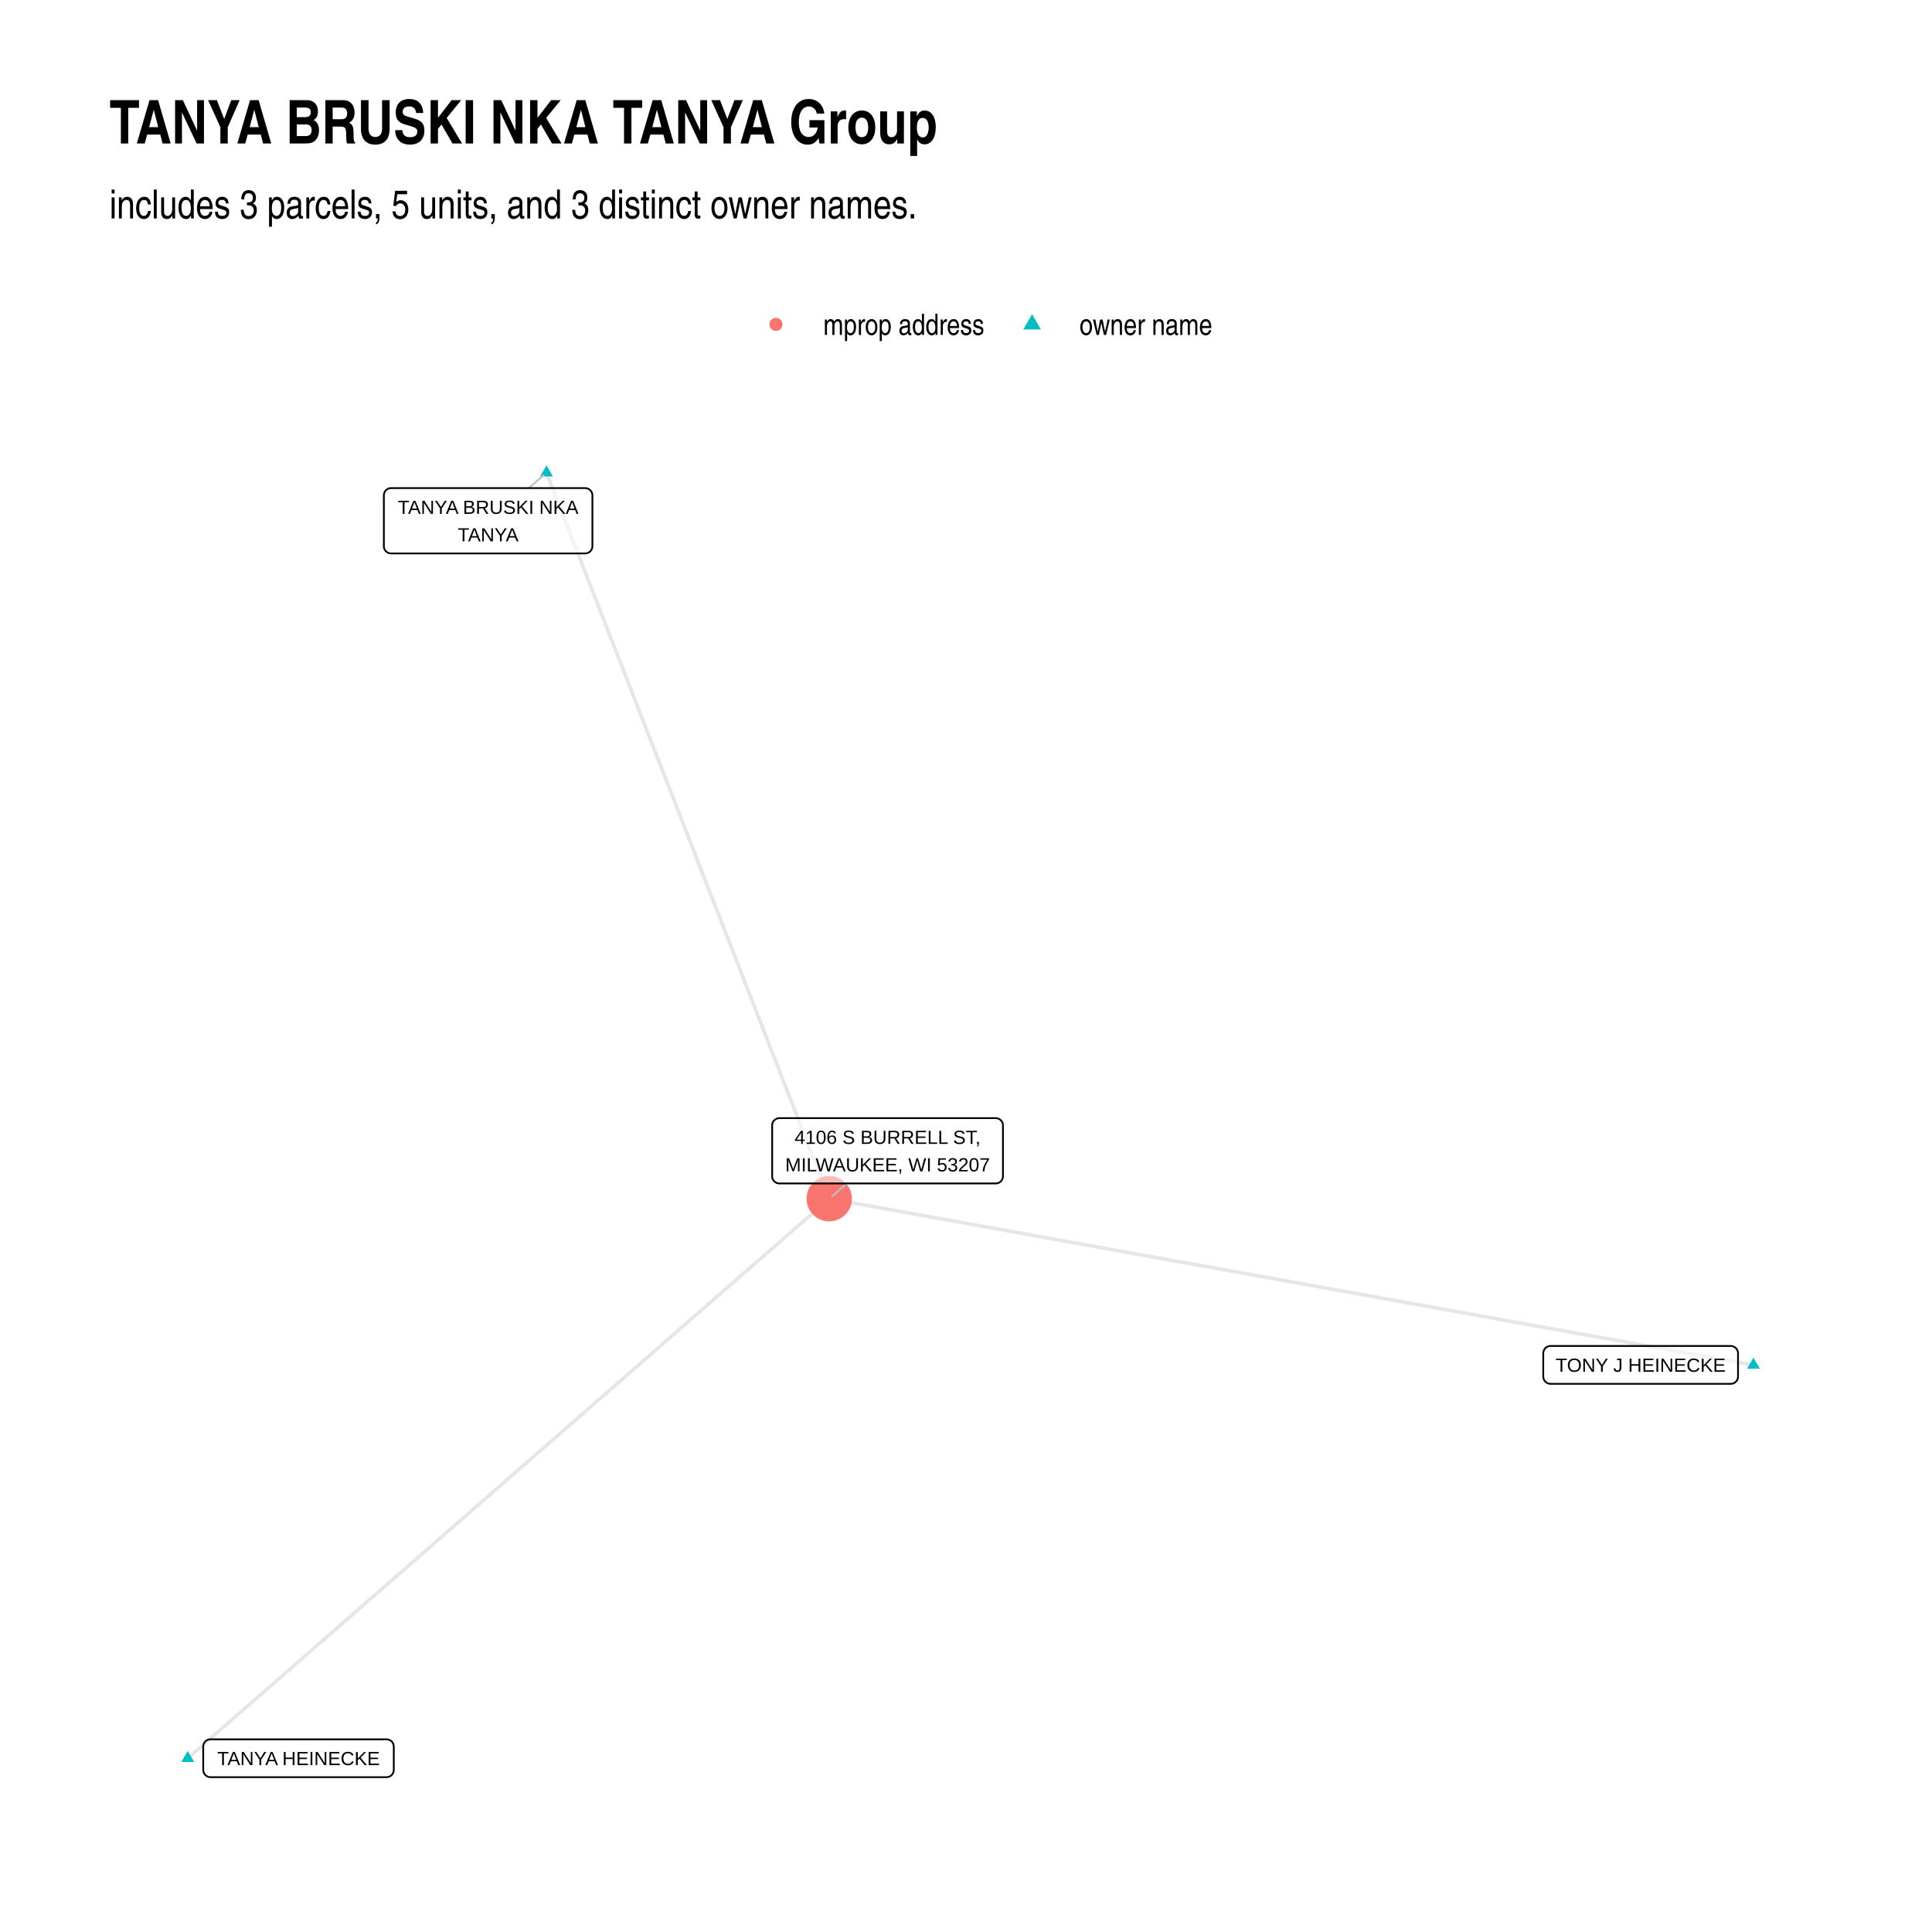
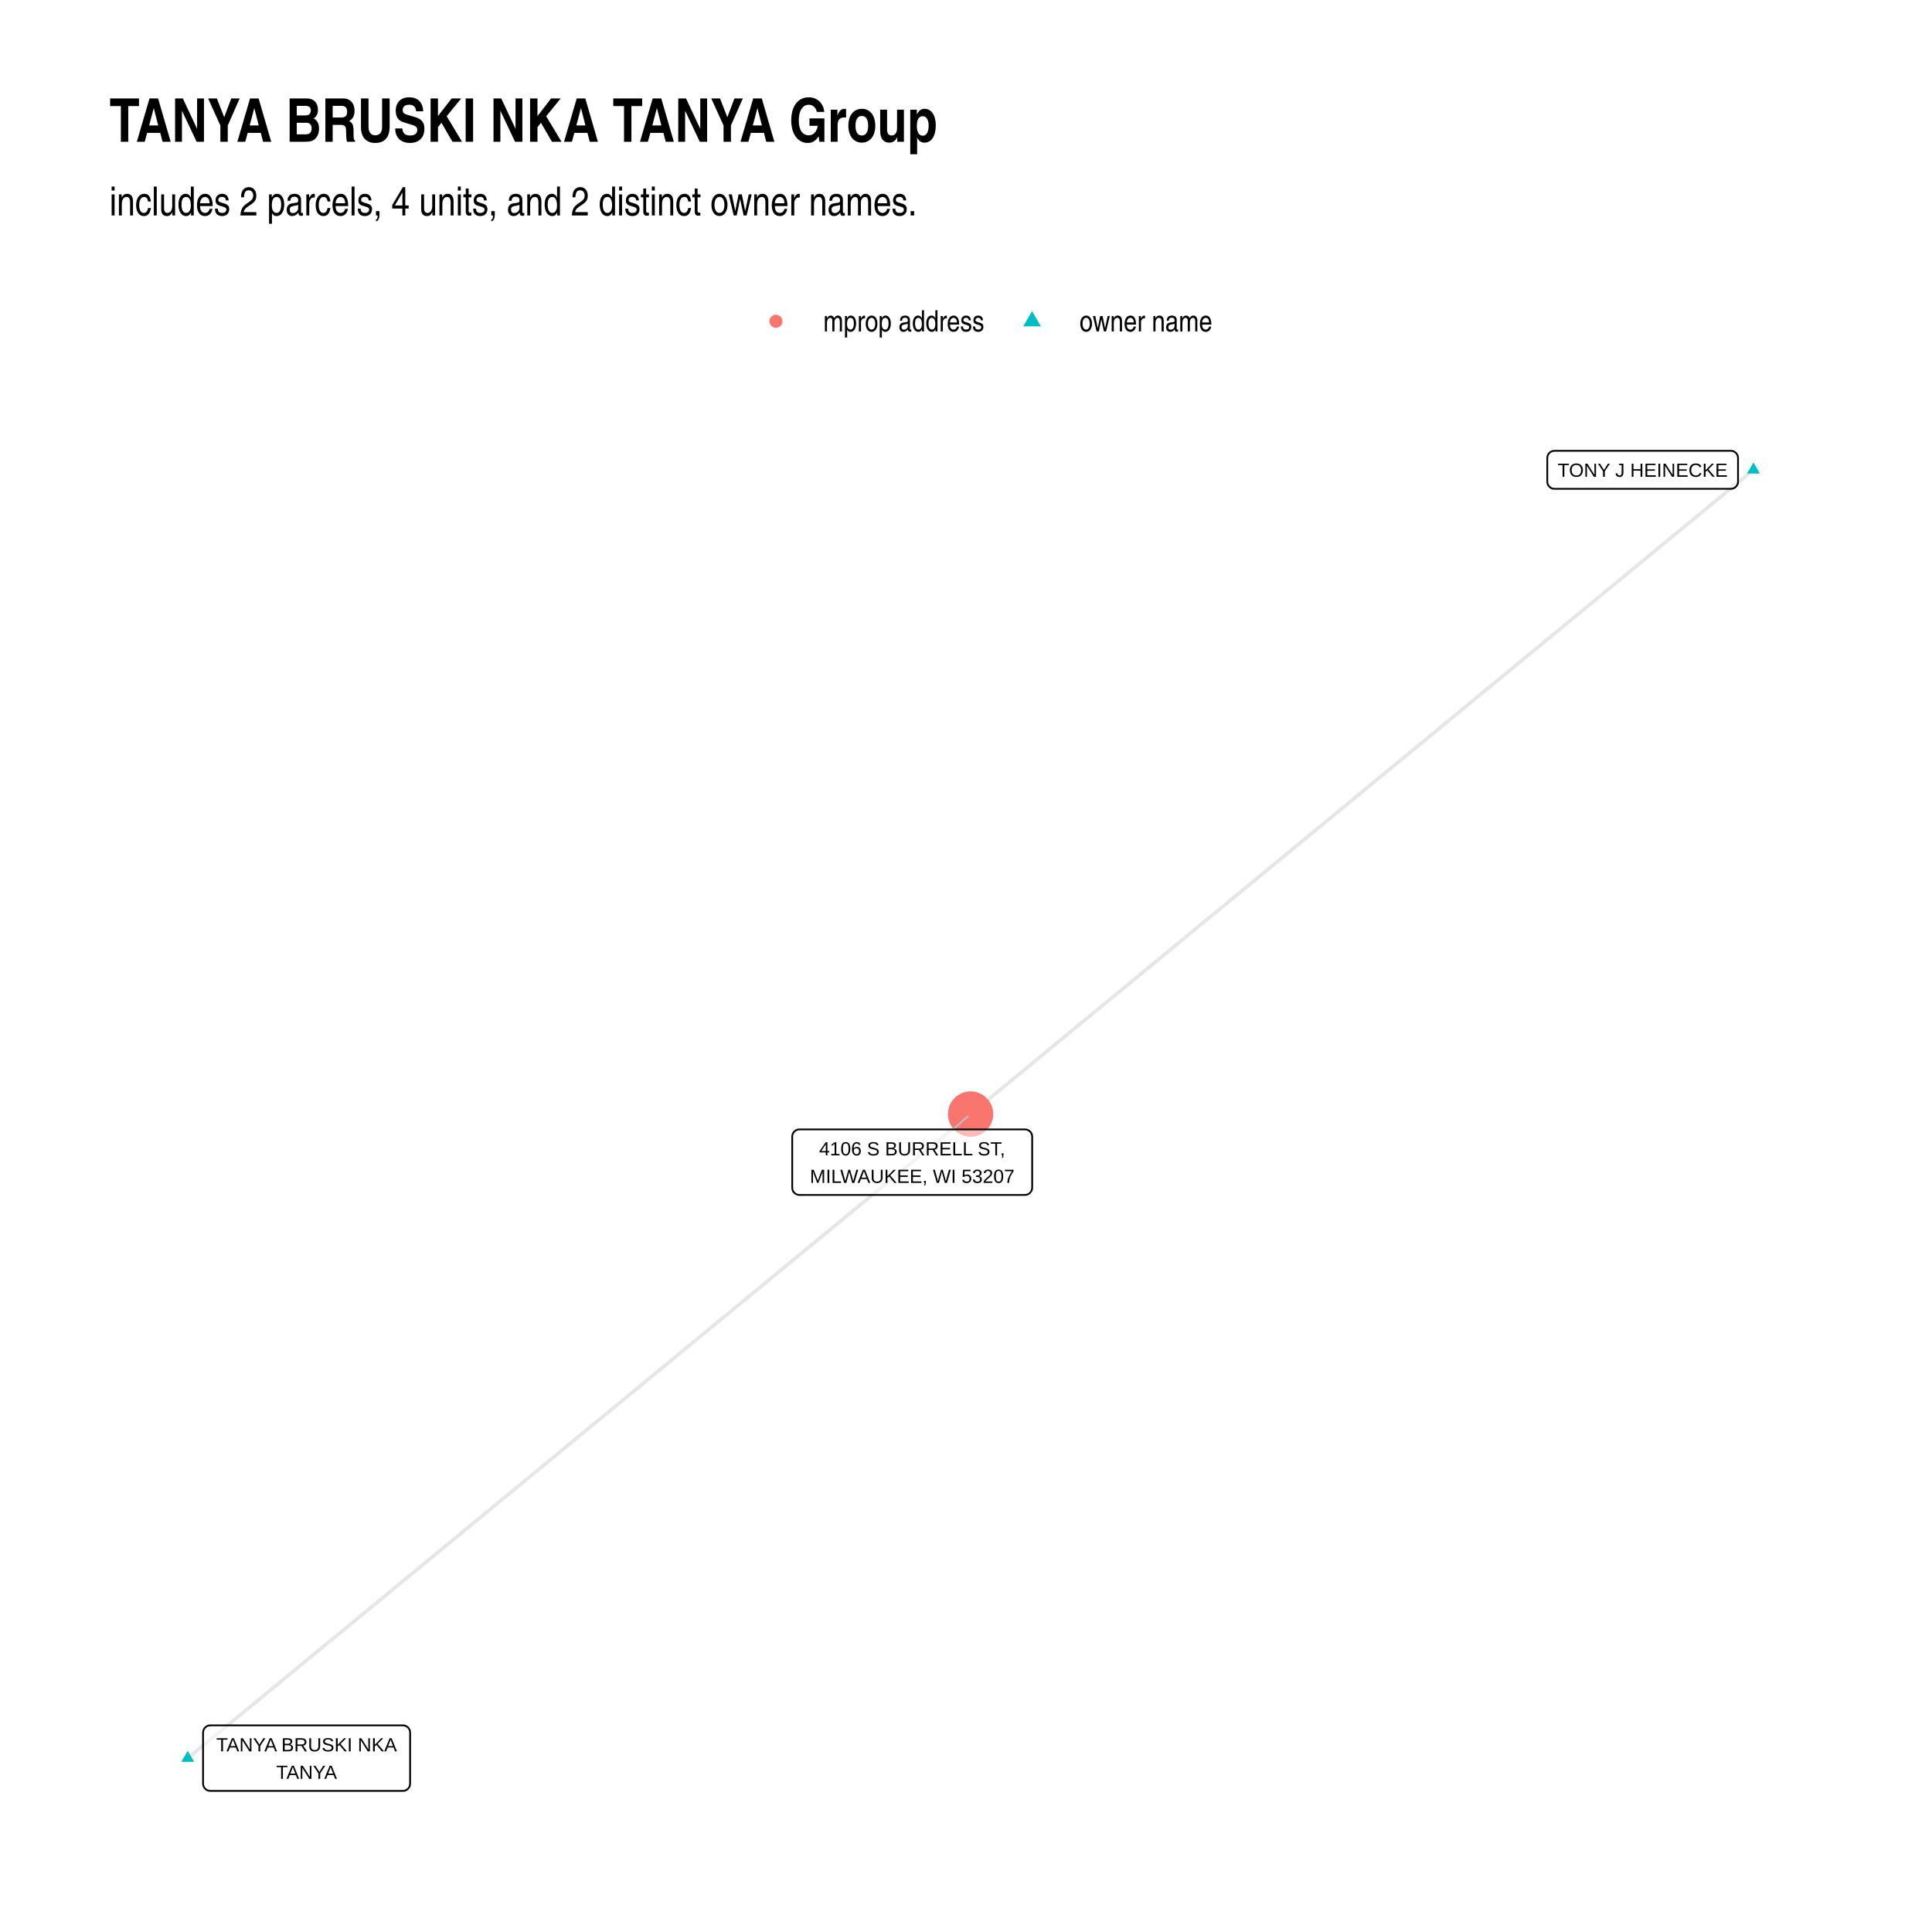
<svg xmlns="http://www.w3.org/2000/svg" class="svglite" width="576.00pt" height="576.00pt" viewBox="0 0 576.00 576.00">
  <defs>
    <style type="text/css">
    .svglite line, .svglite polyline, .svglite polygon, .svglite path, .svglite rect, .svglite circle {
      fill: none;
      stroke: #000000;
      stroke-linecap: round;
      stroke-linejoin: round;
      stroke-miterlimit: 10.00;
    }
    .svglite text {
      white-space: pre;
    }
  </style>
  </defs>
  <rect width="100%" height="100%" style="stroke: none; fill: #FFFFFF;" />
  <defs>
    <clipPath id="cpMC4wMHw1NzYuMDB8MC4wMHw1NzYuMDA=">
      <rect x="0.00" y="0.00" width="576.00" height="576.00" />
    </clipPath>
  </defs>
  <g clip-path="url(#cpMC4wMHw1NzYuMDB8MC4wMHw1NzYuMDA=)">
    <rect x="0.00" y="0.00" width="576.00" height="576.00" style="stroke-width: 1.07; stroke: none; fill: #FFFFFF;" />
  </g>
  <defs>
-     <clipPath id="cpMzIuNjN8NTQ2LjExfDEyMS43OHw1NDMuMzc=">
-       <rect x="32.63" y="121.78" width="513.48" height="421.59" />
+     <clipPath id="cpMzIuNjN8NTQ2LjExfDEyMC44Nnw1NDMuMzc=">
+       <rect x="32.63" y="120.86" width="513.48" height="422.51" />
    </clipPath>
  </defs>
-   <g clip-path="url(#cpMzIuNjN8NTQ2LjExfDEyMS43OHw1NDMuMzc=)">
-     <polyline points="522.77,406.97 519.99,406.47 517.21,405.97 514.42,405.46 511.64,404.96 508.86,404.46 506.07,403.96 503.29,403.46 500.51,402.96 497.72,402.46 494.94,401.96 492.16,401.46 489.37,400.96 486.59,400.46 483.81,399.95 481.02,399.45 478.24,398.95 475.46,398.45 472.67,397.95 469.89,397.45 467.11,396.95 464.32,396.45 461.54,395.95 458.76,395.45 455.97,394.94 453.19,394.44 450.41,393.94 447.62,393.44 444.84,392.94 442.06,392.44 439.27,391.94 436.49,391.44 433.71,390.94 430.92,390.44 428.14,389.94 425.36,389.43 422.57,388.93 419.79,388.43 417.01,387.93 414.22,387.43 411.44,386.93 408.66,386.43 405.87,385.93 403.09,385.43 400.31,384.93 397.52,384.43 394.74,383.92 391.96,383.42 389.17,382.92 386.39,382.42 383.61,381.92 380.82,381.42 378.04,380.92 375.26,380.42 372.47,379.92 369.69,379.42 366.91,378.91 364.12,378.41 361.34,377.91 358.56,377.41 355.77,376.91 352.99,376.41 350.21,375.91 347.42,375.41 344.64,374.91 341.86,374.41 339.07,373.91 336.29,373.40 333.51,372.90 330.72,372.40 327.94,371.90 325.16,371.40 322.37,370.90 319.59,370.40 316.81,369.90 314.02,369.40 311.24,368.90 308.46,368.40 305.67,367.89 302.89,367.39 300.11,366.89 297.32,366.39 294.54,365.89 291.76,365.39 288.97,364.89 286.19,364.39 283.41,363.89 280.62,363.39 277.84,362.88 275.06,362.38 272.27,361.88 269.49,361.38 266.71,360.88 263.92,360.38 261.14,359.88 258.36,359.38 255.57,358.88 252.79,358.38 250.01,357.88 247.22,357.37 " style="stroke-width: 1.07; stroke: #000000; stroke-opacity: 0.10; stroke-linecap: butt;" />
-     <polyline points="162.93,140.95 163.78,143.13 164.64,145.32 165.49,147.51 166.34,149.69 167.19,151.88 168.04,154.06 168.89,156.25 169.74,158.44 170.60,160.62 171.45,162.81 172.30,164.99 173.15,167.18 174.00,169.37 174.85,171.55 175.70,173.74 176.56,175.93 177.41,178.11 178.26,180.30 179.11,182.48 179.96,184.67 180.81,186.86 181.66,189.04 182.52,191.23 183.37,193.41 184.22,195.60 185.07,197.79 185.92,199.97 186.77,202.16 187.62,204.35 188.48,206.53 189.33,208.72 190.18,210.90 191.03,213.09 191.88,215.28 192.73,217.46 193.58,219.65 194.44,221.83 195.29,224.02 196.14,226.21 196.99,228.39 197.84,230.58 198.69,232.77 199.54,234.95 200.40,237.14 201.25,239.32 202.10,241.51 202.95,243.70 203.80,245.88 204.65,248.07 205.50,250.25 206.36,252.44 207.21,254.63 208.06,256.81 208.91,259.00 209.76,261.18 210.61,263.37 211.46,265.56 212.32,267.74 213.17,269.93 214.02,272.12 214.87,274.30 215.72,276.49 216.57,278.67 217.42,280.86 218.28,283.05 219.13,285.23 219.98,287.42 220.83,289.60 221.68,291.79 222.53,293.98 223.38,296.16 224.24,298.35 225.09,300.54 225.94,302.72 226.79,304.91 227.64,307.09 228.49,309.28 229.34,311.47 230.20,313.65 231.05,315.84 231.90,318.02 232.75,320.21 233.60,322.40 234.45,324.58 235.30,326.77 236.16,328.95 237.01,331.14 237.86,333.33 238.71,335.51 239.56,337.70 240.41,339.89 241.26,342.07 242.12,344.26 242.97,346.44 243.82,348.63 244.67,350.82 245.52,353.00 246.37,355.19 247.22,357.37 " style="stroke-width: 1.07; stroke: #000000; stroke-opacity: 0.10; stroke-linecap: butt;" />
-     <polyline points="55.97,524.21 57.90,522.52 59.83,520.84 61.76,519.15 63.70,517.47 65.63,515.78 67.56,514.10 69.49,512.41 71.42,510.73 73.35,509.04 75.29,507.36 77.22,505.67 79.15,503.99 81.08,502.30 83.01,500.62 84.95,498.93 86.88,497.25 88.81,495.56 90.74,493.88 92.67,492.19 94.61,490.51 96.54,488.82 98.47,487.13 100.40,485.45 102.33,483.76 104.26,482.08 106.20,480.39 108.13,478.71 110.06,477.02 111.99,475.34 113.92,473.65 115.86,471.97 117.79,470.28 119.72,468.60 121.65,466.91 123.58,465.23 125.52,463.54 127.45,461.86 129.38,460.17 131.31,458.49 133.24,456.80 135.17,455.12 137.11,453.43 139.04,451.75 140.97,450.06 142.90,448.38 144.83,446.69 146.77,445.00 148.70,443.32 150.63,441.63 152.56,439.95 154.49,438.26 156.43,436.58 158.36,434.89 160.29,433.21 162.22,431.52 164.15,429.84 166.09,428.15 168.02,426.47 169.95,424.78 171.88,423.10 173.81,421.41 175.74,419.73 177.68,418.04 179.61,416.36 181.54,414.67 183.47,412.99 185.40,411.30 187.34,409.62 189.27,407.93 191.20,406.25 193.13,404.56 195.06,402.88 197.00,401.19 198.93,399.50 200.86,397.82 202.79,396.13 204.72,394.45 206.65,392.76 208.59,391.08 210.52,389.39 212.45,387.71 214.38,386.02 216.31,384.34 218.25,382.65 220.18,380.97 222.11,379.28 224.04,377.60 225.97,375.91 227.91,374.23 229.84,372.54 231.77,370.86 233.70,369.17 235.63,367.49 237.56,365.80 239.50,364.12 241.43,362.43 243.36,360.75 245.29,359.06 247.22,357.37 " style="stroke-width: 1.07; stroke: #000000; stroke-opacity: 0.10; stroke-linecap: butt;" />
-     <polygon points="522.77,404.76 524.69,408.07 520.86,408.07 " style="stroke-width: 0.71; stroke: none; fill: #00BFC4;" />
-     <polygon points="162.93,138.74 164.85,142.05 161.02,142.05 " style="stroke-width: 0.71; stroke: none; fill: #00BFC4;" />
-     <polygon points="55.97,522.00 57.88,525.31 54.05,525.31 " style="stroke-width: 0.71; stroke: none; fill: #00BFC4;" />
-     <circle cx="247.22" cy="357.37" r="6.76" style="stroke-width: 0.71; stroke: none; fill: #F8766D;" />
-     <line x1="157.63" y1="145.52" x2="162.05" y2="141.71" style="stroke-width: 0.53; stroke: #BFBFBF;" />
-     <line x1="252.49" y1="352.83" x2="248.10" y2="356.62" style="stroke-width: 0.53; stroke: #BFBFBF;" />
-     <polygon points="462.26,412.57 516.01,412.57 515.92,412.57 516.27,412.56 516.61,412.49 516.93,412.36 517.23,412.19 517.50,411.97 517.73,411.71 517.92,411.42 518.05,411.10 518.14,410.76 518.17,410.41 518.17,410.41 518.17,403.45 518.17,403.45 518.14,403.10 518.05,402.77 517.92,402.45 517.73,402.15 517.50,401.89 517.23,401.67 516.93,401.50 516.61,401.37 516.27,401.30 516.01,401.29 462.26,401.29 462.53,401.30 462.18,401.29 461.83,401.33 461.50,401.43 461.18,401.58 460.90,401.78 460.65,402.02 460.44,402.29 460.28,402.60 460.17,402.93 460.11,403.28 460.10,403.45 460.10,410.41 460.11,410.24 460.11,410.59 460.17,410.93 460.28,411.26 460.44,411.57 460.65,411.84 460.90,412.08 461.18,412.28 461.50,412.43 461.83,412.53 462.18,412.57 " style="stroke-width: 0.53; fill: #FFFFFF; fill-opacity: 0.50;" />
-     <text x="489.14" y="408.97" text-anchor="middle" style="font-size: 5.69px; font-family: &quot;Arial&quot;;" textLength="50.86px" lengthAdjust="spacingAndGlyphs">TONY J HEINECKE</text>
-     <polygon points="116.60,165.00 174.46,165.00 174.37,165.00 174.72,164.98 175.06,164.91 175.38,164.79 175.68,164.62 175.95,164.40 176.18,164.14 176.37,163.84 176.51,163.52 176.59,163.19 176.62,162.84 176.62,162.84 176.62,147.68 176.62,147.68 176.59,147.34 176.51,147.00 176.37,146.68 176.18,146.38 175.95,146.12 175.68,145.90 175.38,145.73 175.06,145.61 174.72,145.54 174.46,145.52 116.60,145.52 116.86,145.54 116.51,145.52 116.17,145.57 115.83,145.66 115.52,145.81 115.23,146.01 114.98,146.25 114.77,146.53 114.61,146.84 114.50,147.16 114.45,147.51 114.44,147.68 114.44,162.84 114.45,162.66 114.45,163.01 114.50,163.36 114.61,163.69 114.77,163.99 114.98,164.27 115.23,164.51 115.52,164.71 115.83,164.86 116.17,164.95 116.51,165.00 " style="stroke-width: 0.53; fill: #FFFFFF; fill-opacity: 0.50;" />
-     <text x="145.53" y="153.20" text-anchor="middle" style="font-size: 5.69px; font-family: &quot;Arial&quot;;" textLength="54.98px" lengthAdjust="spacingAndGlyphs">TANYA BRUSKI NKA</text>
-     <text x="145.53" y="161.40" text-anchor="middle" style="font-size: 5.69px; font-family: &quot;Arial&quot;;" textLength="18.96px" lengthAdjust="spacingAndGlyphs">TANYA</text>
-     <polygon points="62.75,529.84 115.24,529.84 115.15,529.84 115.50,529.82 115.84,529.75 116.17,529.63 116.47,529.46 116.74,529.24 116.97,528.98 117.15,528.68 117.29,528.36 117.37,528.03 117.40,527.68 117.40,527.68 117.40,520.72 117.40,520.72 117.37,520.37 117.29,520.03 117.15,519.71 116.97,519.42 116.74,519.16 116.47,518.94 116.17,518.77 115.84,518.64 115.50,518.57 115.24,518.56 62.75,518.56 63.01,518.57 62.67,518.56 62.32,518.60 61.99,518.70 61.67,518.85 61.39,519.04 61.14,519.28 60.93,519.56 60.77,519.87 60.65,520.20 60.60,520.54 60.59,520.72 60.59,527.68 60.60,527.51 60.60,527.85 60.65,528.20 60.77,528.53 60.93,528.83 61.14,529.11 61.39,529.35 61.67,529.55 61.99,529.70 62.32,529.80 62.67,529.84 " style="stroke-width: 0.53; fill: #FFFFFF; fill-opacity: 0.50;" />
-     <text x="89.00" y="526.24" text-anchor="middle" style="font-size: 5.69px; font-family: &quot;Arial&quot;;" textLength="49.61px" lengthAdjust="spacingAndGlyphs">TANYA HEINECKE</text>
-     <polygon points="232.37,352.83 296.86,352.83 296.77,352.83 297.12,352.82 297.46,352.75 297.79,352.63 298.09,352.45 298.36,352.23 298.59,351.97 298.77,351.68 298.91,351.36 298.99,351.02 299.02,350.67 299.02,350.67 299.02,335.52 299.02,335.52 298.99,335.17 298.91,334.83 298.77,334.51 298.59,334.22 298.36,333.96 298.09,333.74 297.79,333.57 297.46,333.44 297.12,333.37 296.86,333.36 232.37,333.36 232.63,333.37 232.28,333.36 231.94,333.40 231.60,333.50 231.29,333.65 231.00,333.84 230.75,334.08 230.54,334.36 230.38,334.67 230.27,335.00 230.22,335.34 230.21,335.52 230.21,350.67 230.22,350.50 230.22,350.85 230.27,351.19 230.38,351.52 230.54,351.83 230.75,352.11 231.00,352.35 231.29,352.54 231.60,352.69 231.94,352.79 232.28,352.83 " style="stroke-width: 0.53; fill: #FFFFFF; fill-opacity: 0.50;" />
-     <text x="264.62" y="341.04" text-anchor="middle" style="font-size: 5.69px; font-family: &quot;Arial&quot;;" textLength="56.24px" lengthAdjust="spacingAndGlyphs">4106 S BURRELL ST,</text>
-     <text x="264.62" y="349.23" text-anchor="middle" style="font-size: 5.69px; font-family: &quot;Arial&quot;;" textLength="61.61px" lengthAdjust="spacingAndGlyphs">MILWAUKEE, WI 53207</text>
+   <g clip-path="url(#cpMzIuNjN8NTQ2LjExfDEyMC44Nnw1NDMuMzc=)">
+     <polyline points="522.77,140.07 520.41,142.01 518.06,143.95 515.70,145.89 513.34,147.83 510.98,149.77 508.63,151.71 506.27,153.65 503.91,155.59 501.55,157.53 499.20,159.47 496.84,161.41 494.48,163.35 492.12,165.29 489.77,167.23 487.41,169.17 485.05,171.11 482.69,173.05 480.34,174.99 477.98,176.93 475.62,178.87 473.26,180.81 470.91,182.75 468.55,184.69 466.19,186.63 463.83,188.57 461.47,190.51 459.12,192.45 456.76,194.39 454.40,196.33 452.04,198.27 449.69,200.21 447.33,202.15 444.97,204.09 442.61,206.03 440.26,207.97 437.90,209.91 435.54,211.85 433.18,213.79 430.83,215.73 428.47,217.67 426.11,219.61 423.75,221.55 421.40,223.49 419.04,225.43 416.68,227.37 414.32,229.31 411.97,231.25 409.61,233.19 407.25,235.13 404.89,237.07 402.54,239.01 400.18,240.95 397.82,242.89 395.46,244.83 393.10,246.77 390.75,248.71 388.39,250.66 386.03,252.60 383.67,254.54 381.32,256.48 378.96,258.42 376.60,260.36 374.24,262.30 371.89,264.24 369.53,266.18 367.17,268.12 364.81,270.06 362.46,272.00 360.10,273.94 357.74,275.88 355.38,277.82 353.03,279.76 350.67,281.70 348.31,283.64 345.95,285.58 343.60,287.52 341.24,289.46 338.88,291.40 336.52,293.34 334.17,295.28 331.81,297.22 329.45,299.16 327.09,301.10 324.73,303.04 322.38,304.98 320.02,306.92 317.66,308.86 315.30,310.80 312.95,312.74 310.59,314.68 308.23,316.62 305.87,318.56 303.52,320.50 301.16,322.44 298.80,324.38 296.44,326.32 294.09,328.26 291.73,330.20 289.37,332.14 " style="stroke-width: 1.07; stroke: #000000; stroke-opacity: 0.10; stroke-linecap: butt;" />
+     <polyline points="55.97,524.17 58.33,522.23 60.68,520.29 63.04,518.35 65.40,516.41 67.76,514.47 70.11,512.53 72.47,510.59 74.83,508.65 77.19,506.71 79.54,504.77 81.90,502.83 84.26,500.89 86.62,498.95 88.97,497.01 91.33,495.07 93.69,493.13 96.05,491.19 98.40,489.25 100.76,487.31 103.12,485.37 105.48,483.43 107.84,481.49 110.19,479.56 112.55,477.62 114.91,475.68 117.27,473.74 119.62,471.80 121.98,469.86 124.34,467.92 126.70,465.98 129.05,464.04 131.41,462.10 133.77,460.16 136.13,458.22 138.48,456.28 140.84,454.34 143.20,452.40 145.56,450.46 147.91,448.52 150.27,446.58 152.63,444.64 154.99,442.70 157.35,440.76 159.70,438.82 162.06,436.88 164.42,434.94 166.78,433.00 169.13,431.06 171.49,429.12 173.85,427.18 176.21,425.24 178.56,423.30 180.92,421.37 183.28,419.43 185.64,417.49 187.99,415.55 190.35,413.61 192.71,411.67 195.07,409.73 197.42,407.79 199.78,405.85 202.14,403.91 204.50,401.97 206.85,400.03 209.21,398.09 211.57,396.15 213.93,394.21 216.29,392.27 218.64,390.33 221.00,388.39 223.36,386.45 225.72,384.51 228.07,382.57 230.43,380.63 232.79,378.69 235.15,376.75 237.50,374.81 239.86,372.87 242.22,370.93 244.58,368.99 246.93,367.05 249.29,365.11 251.65,363.18 254.01,361.24 256.36,359.30 258.72,357.36 261.08,355.42 263.44,353.48 265.80,351.54 268.15,349.60 270.51,347.66 272.87,345.72 275.23,343.78 277.58,341.84 279.94,339.90 282.30,337.96 284.66,336.02 287.01,334.08 289.37,332.14 " style="stroke-width: 1.07; stroke: #000000; stroke-opacity: 0.10; stroke-linecap: butt;" />
+     <polygon points="522.77,137.86 524.69,141.17 520.86,141.17 " style="stroke-width: 0.71; stroke: none; fill: #00BFC4;" />
+     <polygon points="55.97,521.96 57.88,525.27 54.05,525.27 " style="stroke-width: 0.71; stroke: none; fill: #00BFC4;" />
+     <circle cx="289.37" cy="332.14" r="6.76" style="stroke-width: 0.71; stroke: none; fill: #F8766D;" />
+     <line x1="284.07" y1="336.72" x2="288.49" y2="332.90" style="stroke-width: 0.53; stroke: #BFBFBF;" />
+     <polygon points="463.46,145.74 516.01,145.74 515.92,145.74 516.27,145.73 516.61,145.66 516.94,145.53 517.24,145.36 517.51,145.14 517.74,144.88 517.92,144.59 518.06,144.27 518.14,143.93 518.17,143.58 518.17,143.58 518.17,136.56 518.17,136.56 518.14,136.21 518.06,135.87 517.92,135.55 517.74,135.26 517.51,135.00 517.24,134.78 516.94,134.60 516.61,134.48 516.27,134.41 516.01,134.40 463.46,134.40 463.72,134.41 463.37,134.40 463.03,134.44 462.69,134.54 462.38,134.68 462.09,134.88 461.84,135.12 461.63,135.40 461.47,135.71 461.36,136.04 461.31,136.38 461.30,136.56 461.30,143.58 461.31,143.41 461.31,143.76 461.36,144.10 461.47,144.43 461.63,144.74 461.84,145.01 462.09,145.26 462.38,145.45 462.69,145.60 463.03,145.70 463.37,145.74 " style="stroke-width: 0.53; fill: #FFFFFF; fill-opacity: 0.50;" />
+     <text x="489.74" y="142.14" text-anchor="middle" style="font-size: 5.69px; font-family: &quot;Liberation Sans&quot;;" textLength="49.67px" lengthAdjust="spacingAndGlyphs">TONY J HEINECKE</text>
+     <polygon points="62.70,533.93 120.11,533.93 120.02,533.93 120.37,533.92 120.71,533.85 121.03,533.72 121.34,533.55 121.60,533.33 121.84,533.07 122.02,532.77 122.16,532.45 122.24,532.12 122.27,531.77 122.27,531.77 122.27,516.55 122.27,516.55 122.24,516.20 122.16,515.87 122.02,515.55 121.84,515.25 121.60,514.99 121.34,514.77 121.03,514.60 120.71,514.47 120.37,514.41 120.11,514.39 62.70,514.39 62.96,514.41 62.62,514.39 62.27,514.43 61.94,514.53 61.62,514.68 61.34,514.88 61.09,515.12 60.88,515.39 60.72,515.70 60.61,516.03 60.55,516.38 60.54,516.55 60.54,531.77 60.55,531.60 60.55,531.94 60.61,532.29 60.72,532.62 60.88,532.93 61.09,533.20 61.34,533.44 61.62,533.64 61.94,533.79 62.27,533.89 62.62,533.93 " style="stroke-width: 0.53; fill: #FFFFFF; fill-opacity: 0.50;" />
+     <text x="91.41" y="522.14" text-anchor="middle" style="font-size: 5.69px; font-family: &quot;Liberation Sans&quot;;" textLength="54.53px" lengthAdjust="spacingAndGlyphs">TANYA BRUSKI NKA</text>
+     <text x="91.41" y="530.33" text-anchor="middle" style="font-size: 5.69px; font-family: &quot;Liberation Sans&quot;;" textLength="18.11px" lengthAdjust="spacingAndGlyphs">TANYA</text>
+     <polygon points="238.35,356.26 305.57,356.26 305.48,356.25 305.83,356.24 306.17,356.17 306.49,356.05 306.80,355.87 307.06,355.65 307.29,355.39 307.48,355.10 307.62,354.78 307.70,354.44 307.73,354.10 307.73,354.10 307.73,338.88 307.73,338.88 307.70,338.53 307.62,338.19 307.48,337.87 307.29,337.58 307.06,337.32 306.80,337.10 306.49,336.92 306.17,336.80 305.83,336.73 305.57,336.72 238.35,336.72 238.61,336.73 238.26,336.72 237.92,336.76 237.58,336.86 237.27,337.00 236.98,337.20 236.73,337.44 236.52,337.72 236.36,338.03 236.25,338.36 236.20,338.70 236.19,338.88 236.19,354.10 236.20,353.92 236.20,354.27 236.25,354.61 236.36,354.94 236.52,355.25 236.73,355.53 236.98,355.77 237.27,355.97 237.58,356.12 237.92,356.21 238.26,356.25 " style="stroke-width: 0.53; fill: #FFFFFF; fill-opacity: 0.50;" />
+     <text x="271.96" y="344.46" text-anchor="middle" style="font-size: 5.69px; font-family: &quot;Liberation Sans&quot;;" textLength="58.31px" lengthAdjust="spacingAndGlyphs">4106 S BURRELL ST,</text>
+     <text x="271.96" y="352.66" text-anchor="middle" style="font-size: 5.69px; font-family: &quot;Liberation Sans&quot;;" textLength="64.34px" lengthAdjust="spacingAndGlyphs">MILWAUKEE, WI 53207</text>
  </g>
  <g clip-path="url(#cpMC4wMHw1NzYuMDB8MC4wMHw1NzYuMDA=)">
-     <circle cx="231.34" cy="96.71" r="1.95" style="stroke-width: 0.71; stroke: none; fill: #F8766D;" />
-     <polygon points="307.70,93.67 310.33,98.23 305.07,98.23 " style="stroke-width: 0.71; stroke: none; fill: #00BFC4;" />
-     <text x="245.46" y="99.86" style="font-size: 8.80px; font-family: &quot;Arial Narrow&quot;;" textLength="48.12px" lengthAdjust="spacingAndGlyphs">mprop address</text>
-     <text x="321.82" y="99.86" style="font-size: 8.80px; font-family: &quot;Arial Narrow&quot;;" textLength="39.69px" lengthAdjust="spacingAndGlyphs">owner name</text>
-     <text x="32.63" y="65.12" style="font-size: 12.00px; font-family: &quot;Arial Narrow&quot;;" textLength="241.29px" lengthAdjust="spacingAndGlyphs">includes 3 parcels, 5 units, and 3 distinct owner names.</text>
-     <text x="32.63" y="42.78" style="font-size: 18.00px; font-weight: bold; font-family: &quot;Arial Narrow&quot;;" textLength="244.40px" lengthAdjust="spacingAndGlyphs">TANYA BRUSKI NKA TANYA Group</text>
+     <circle cx="231.34" cy="95.78" r="1.95" style="stroke-width: 0.71; stroke: none; fill: #F8766D;" />
+     <polygon points="307.70,92.74 310.33,97.30 305.07,97.30 " style="stroke-width: 0.71; stroke: none; fill: #00BFC4;" />
+     <text x="245.46" y="98.81" style="font-size: 8.80px; font-family: &quot;Liberation Sans Narrow&quot;;" textLength="48.12px" lengthAdjust="spacingAndGlyphs">mprop address</text>
+     <text x="321.82" y="98.81" style="font-size: 8.80px; font-family: &quot;Liberation Sans Narrow&quot;;" textLength="39.69px" lengthAdjust="spacingAndGlyphs">owner name</text>
+     <text x="32.63" y="64.23" style="font-size: 12.00px; font-family: &quot;Liberation Sans Narrow&quot;;" textLength="241.29px" lengthAdjust="spacingAndGlyphs">includes 2 parcels, 4 units, and 2 distinct owner names.</text>
+     <text x="32.63" y="42.27" style="font-size: 18.00px; font-weight: bold; font-family: &quot;Liberation Sans Narrow&quot;;" textLength="244.40px" lengthAdjust="spacingAndGlyphs">TANYA BRUSKI NKA TANYA Group</text>
  </g>
</svg>
